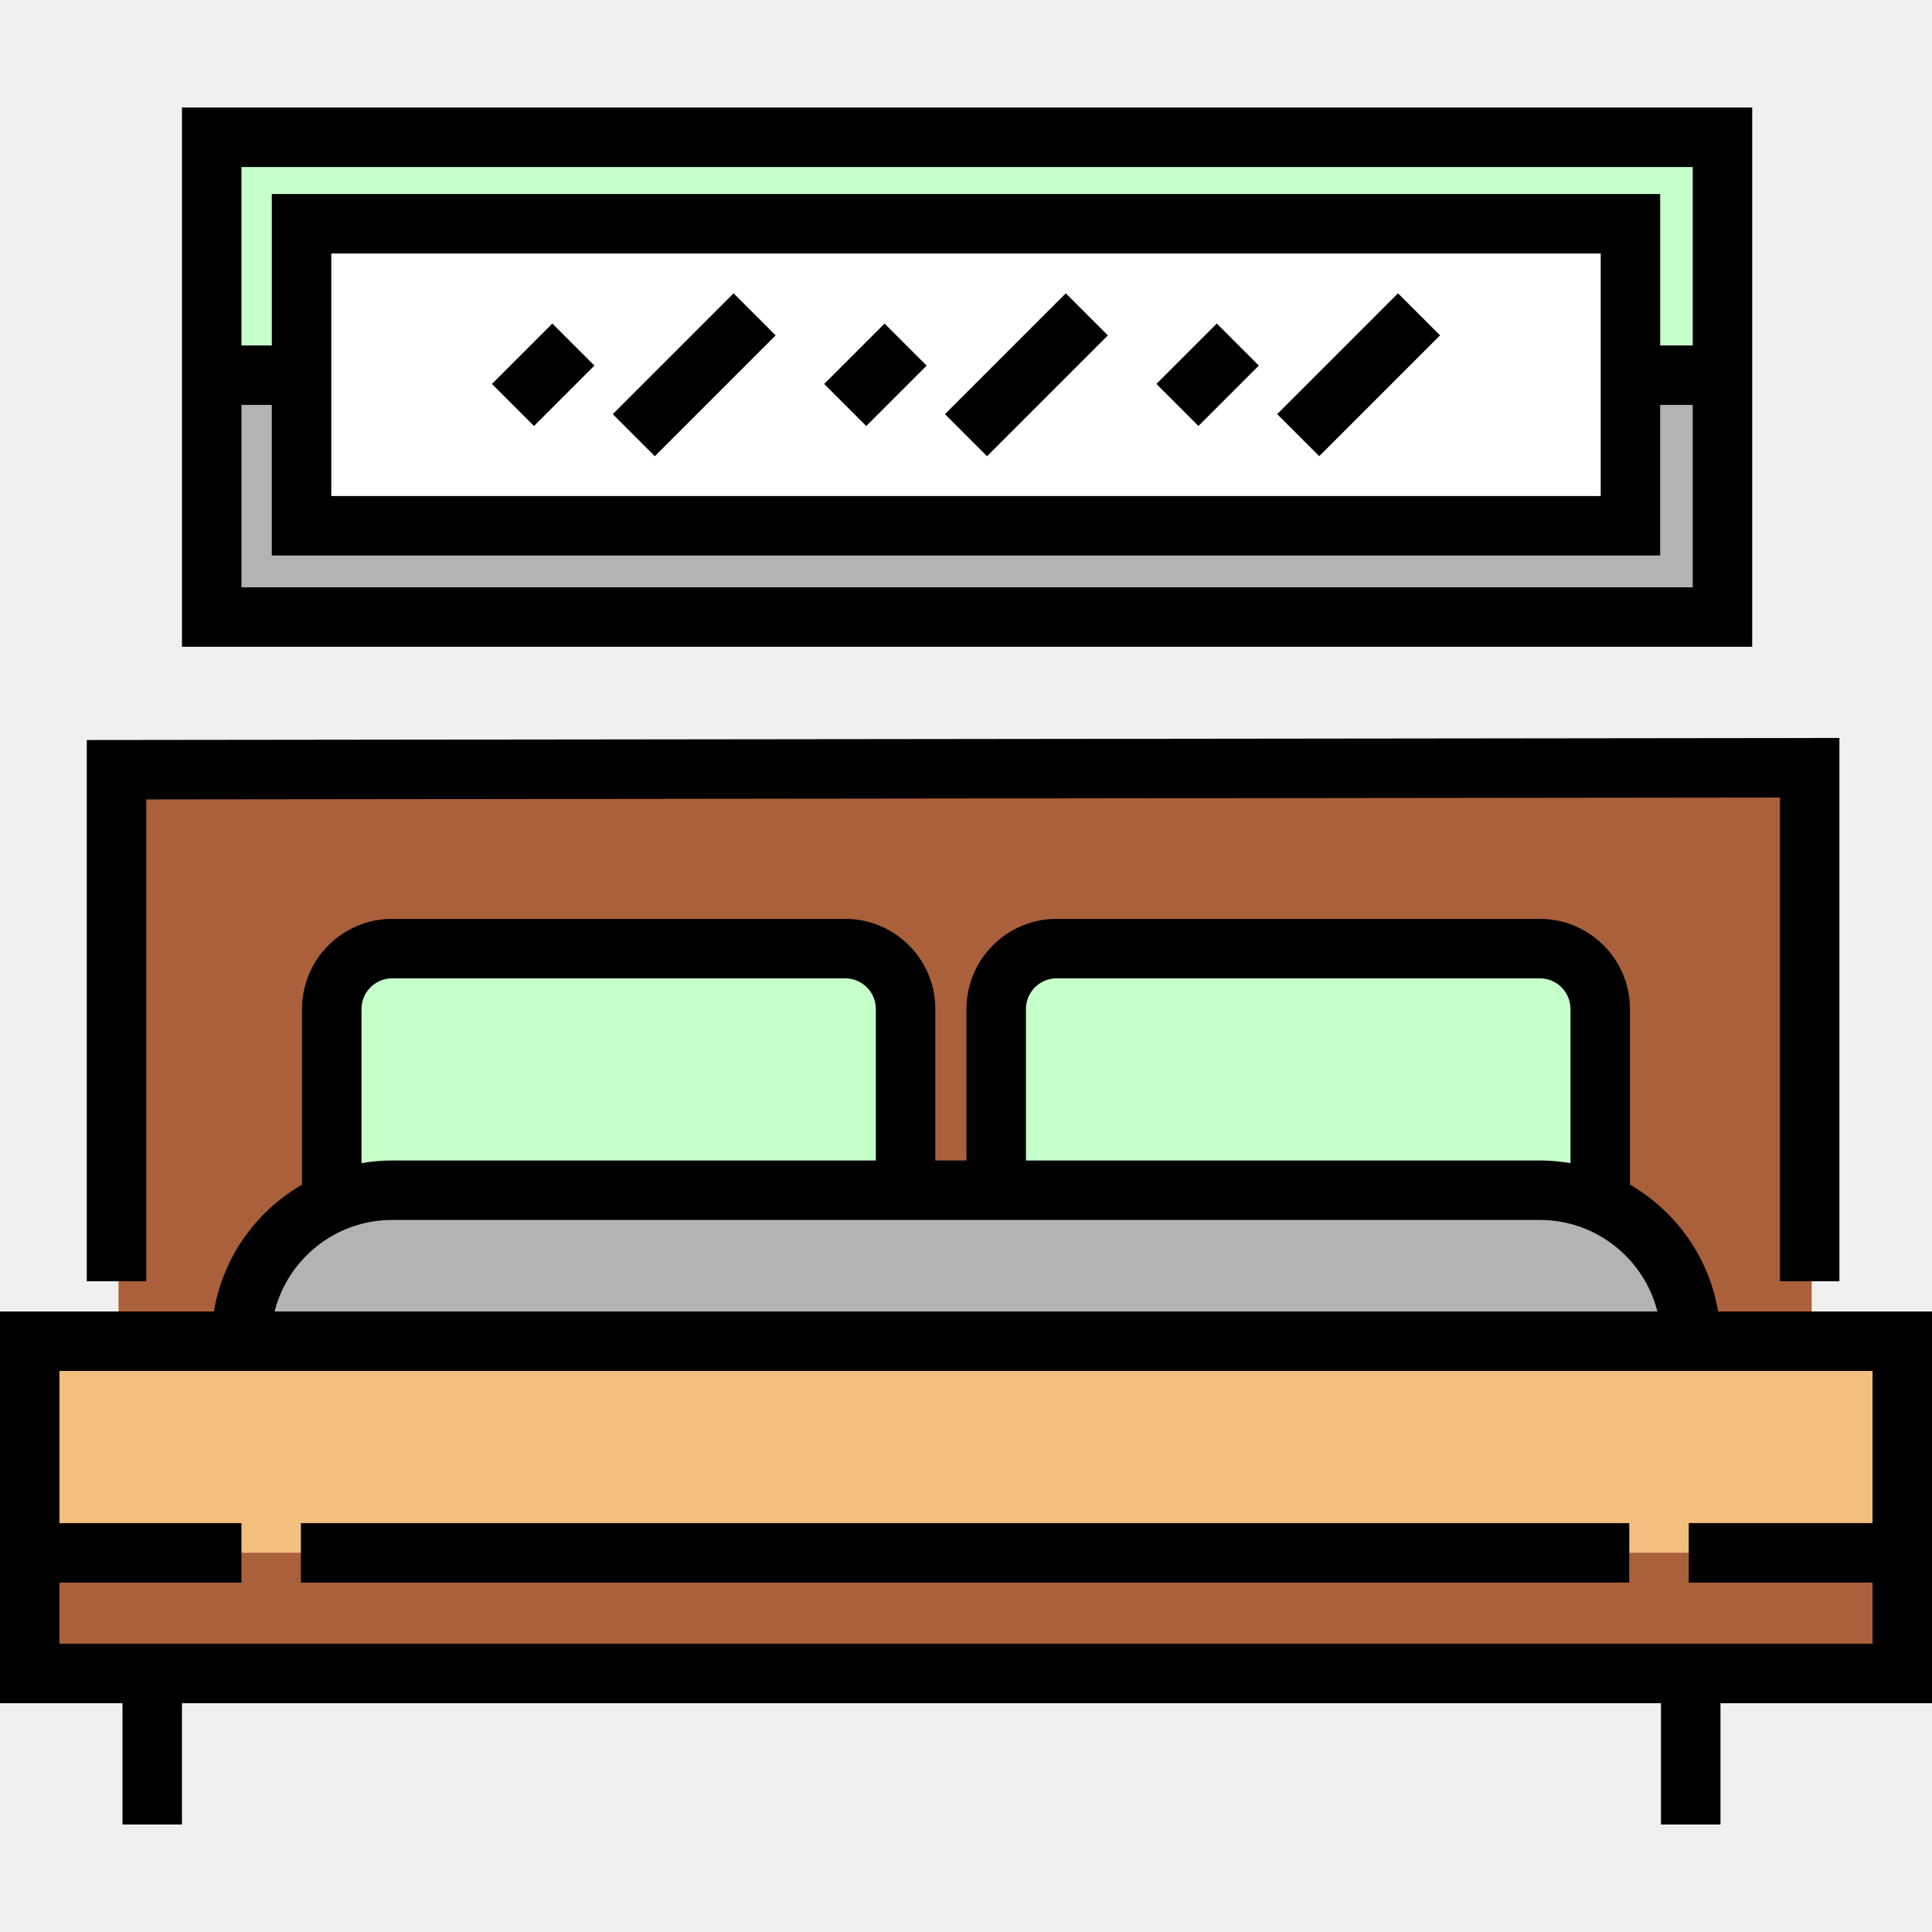
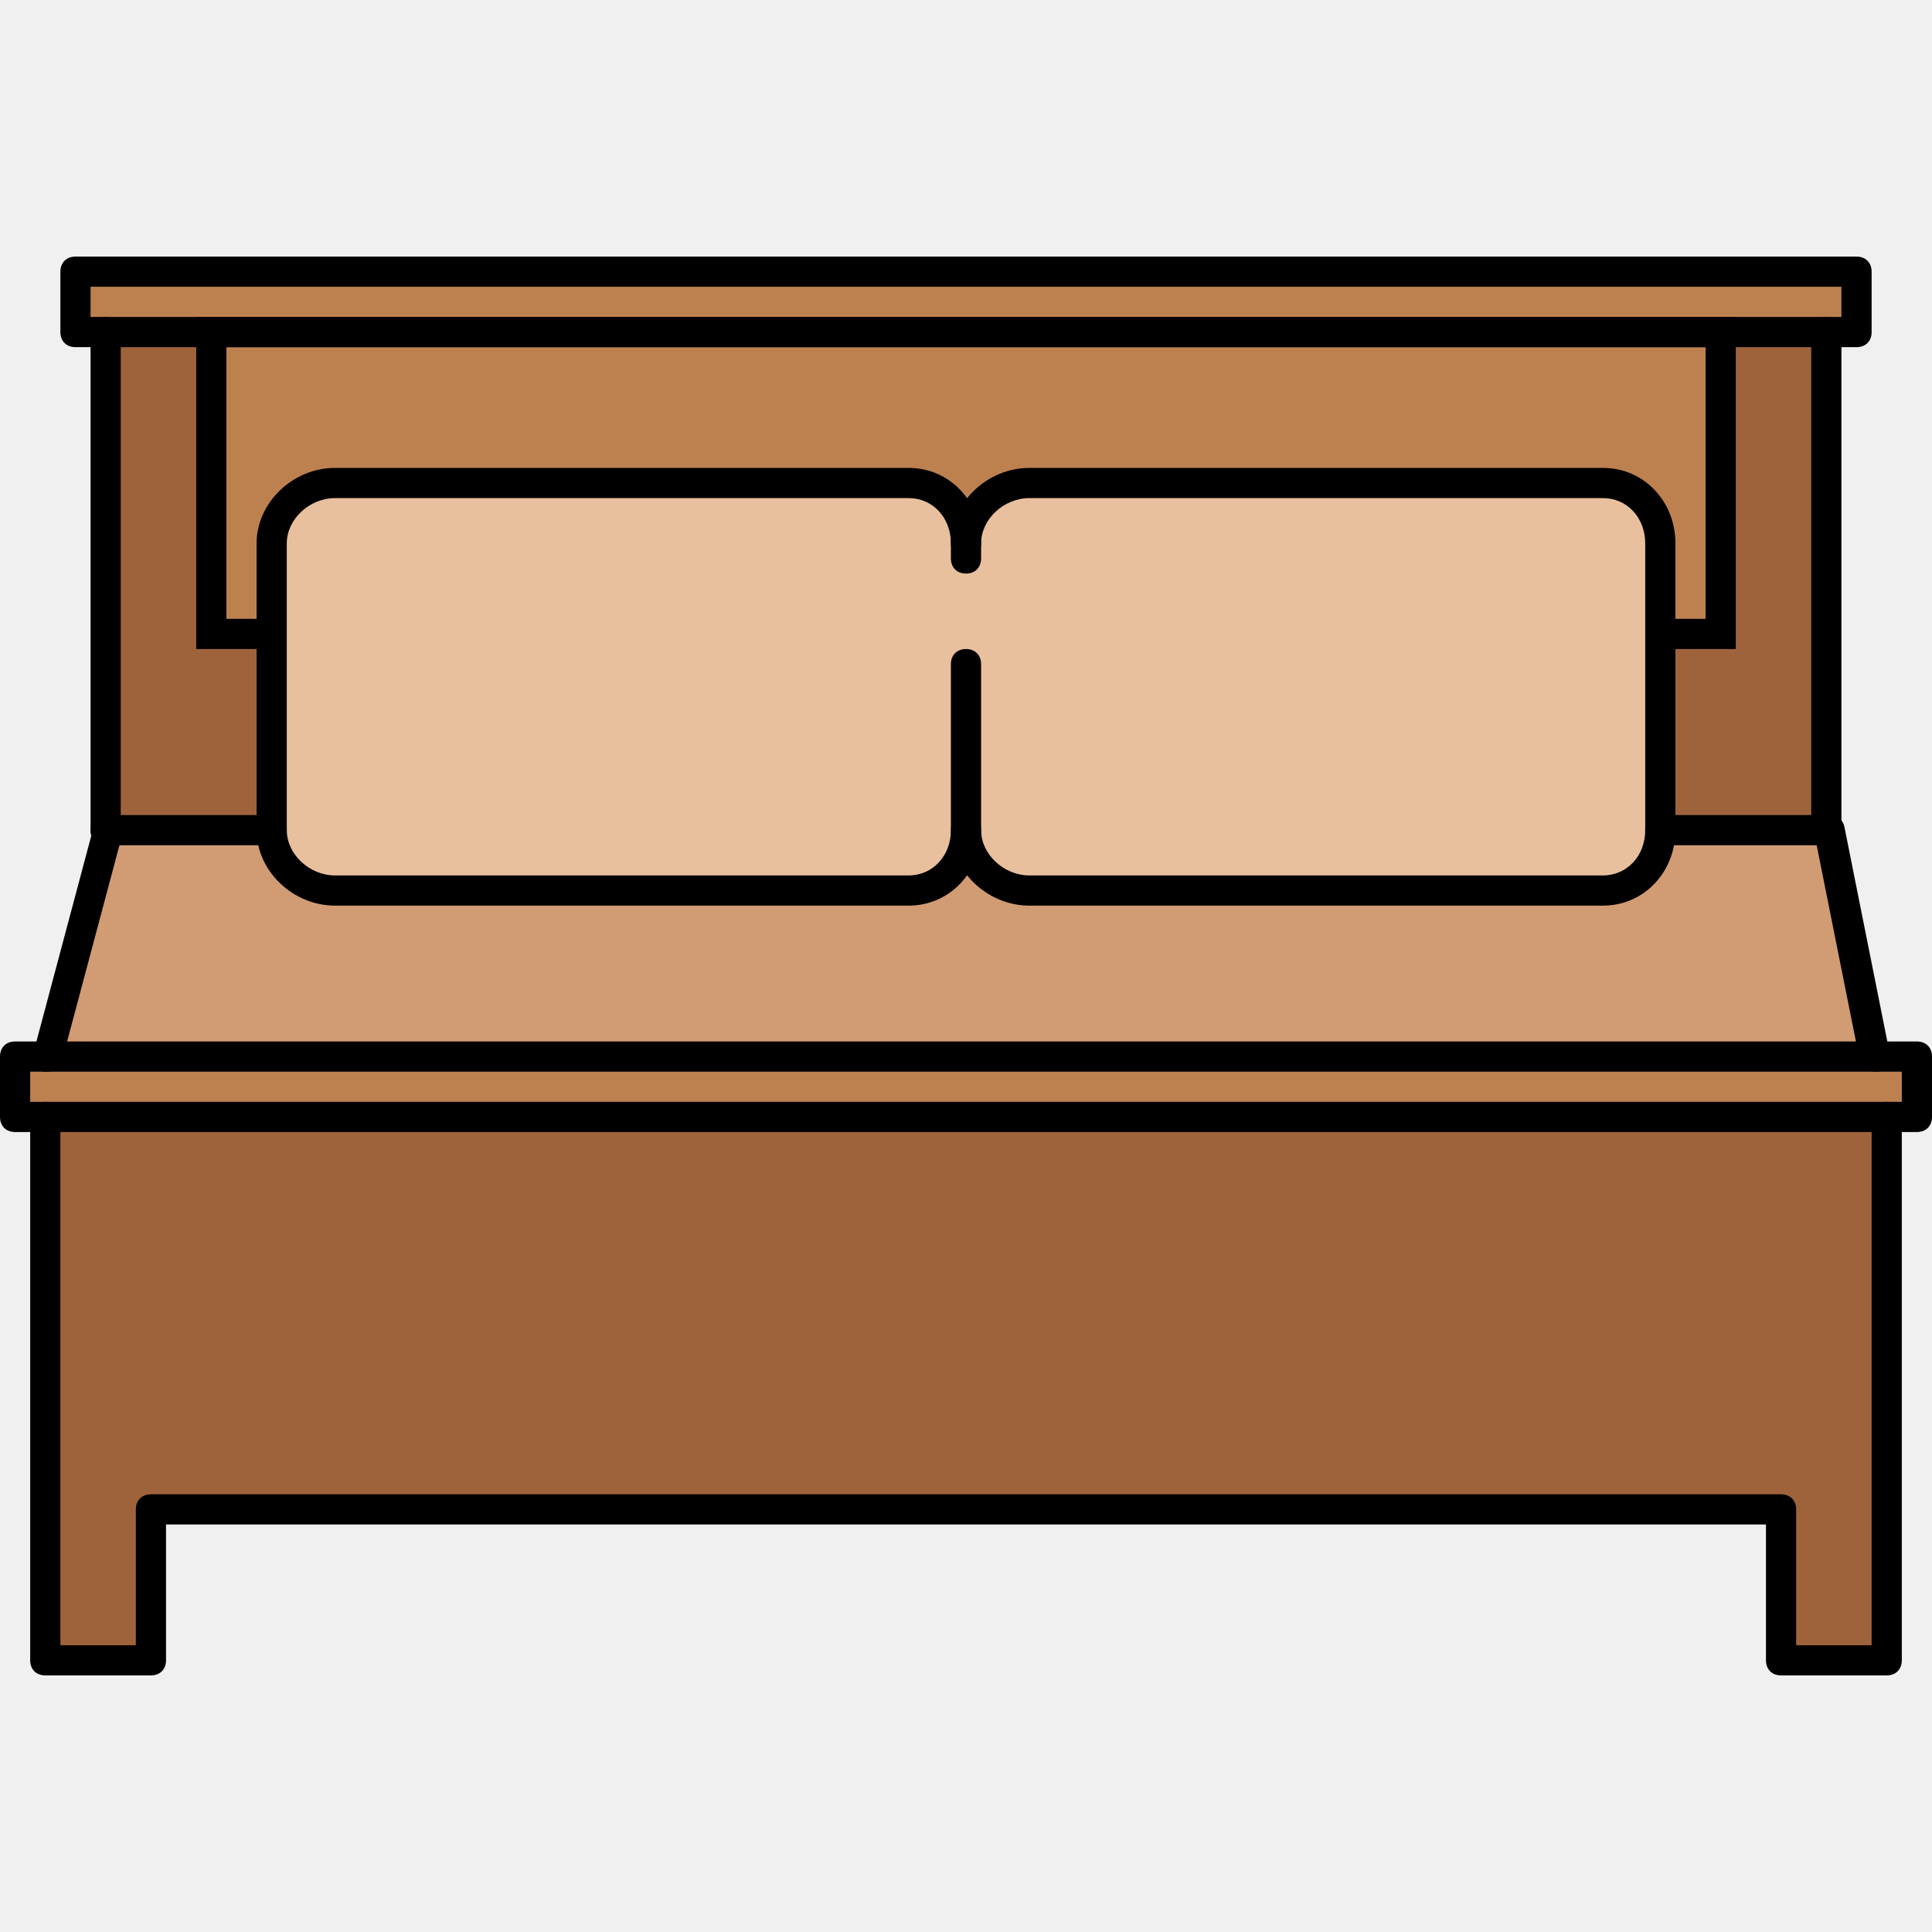
- <svg xmlns="http://www.w3.org/2000/svg" version="1.1" id="Layer_1" x="0px" y="0px" viewBox="0 0 512.001 512.001" style="enable-background:new 0 0 512.001 512.001;" xml:space="preserve">
-   <rect x="79.916" y="59.298" style="fill:#FFFFFF;" width="352.165" height="80.042" />
-   <polygon style="fill:#C5FFCA;" points="55.577,34.8 55.577,99.952 79.746,99.952 79.746,58.969 431.774,58.969 431.774,99.952   456.994,99.952 456.994,34.8 " />
-   <polygon style="fill:#B3B3B3;" points="431.774,99.952 431.774,138.832 79.746,138.832 79.746,99.952 55.577,99.952 55.577,163.002   456.994,163.002 456.994,99.952 " />
-   <polyline style="fill:#AA603B;" points="31.408,356.354 31.408,203.984 480.113,203.984 480.113,356.354 " />
-   <path style="fill:#B3B3B3;" d="M63.908,355.439L63.908,355.439c0-22.102,17.917-40.019,40.019-40.019h304.146  c22.102,0,40.019,17.918,40.019,40.019l0,0" />
-   <rect x="7.881" y="411.463" style="fill:#AA603B;" width="496.233" height="32.016" />
-   <rect x="7.881" y="355.443" style="fill:#F2BF7E;" width="496.233" height="56.03" />
-   <rect x="79.746" y="403.645" width="352.028" height="15.762" />
-   <polygon points="487.468,339.541 471.706,339.541 471.706,211.349 38.764,211.856 38.764,339.541 23.002,339.541 23.002,196.112   487.468,195.568 " />
-   <g>
-     <path style="fill:#C5FFCA;" d="M87.92,315.42v-48.023c0-8.841,7.167-16.007,16.007-16.007h120.057   c8.841,0,16.007,7.167,16.007,16.007v48.023" />
-     <path style="fill:#C5FFCA;" d="M264.004,315.42v-48.023c0-8.841,7.167-16.007,16.007-16.007h128.061   c8.841,0,16.007,7.167,16.007,16.007v48.023" />
-   </g>
-   <path d="M512,347.558h-56.687c-2.389-14.364-11.188-26.579-23.352-33.61v-46.551c0-13.172-10.716-23.889-23.889-23.889H280.011  c-13.172,0-23.889,10.716-23.889,23.889v40.142h-8.249v-40.142c0-13.172-10.716-23.889-23.889-23.889H103.926  c-13.172,0-23.887,10.716-23.887,23.889v46.551c-12.164,7.03-20.963,19.246-23.353,33.611H0v103.804h32.459v32.143h15.762v-32.143  h391.96v32.143h15.762v-32.143h56.058V347.558H512z M271.884,267.397c0-4.482,3.645-8.126,8.126-8.126h128.061  c4.482,0,8.126,3.645,8.126,8.126v40.846c-2.644-0.454-5.355-0.704-8.126-0.704H271.884V267.397z M95.801,267.397  c0-4.482,3.645-8.126,8.125-8.126h120.058c4.482,0,8.126,3.645,8.126,8.126v40.142H103.926c-2.77,0-5.482,0.25-8.125,0.703V267.397z   M103.926,323.301h304.147c15.002,0,27.633,10.334,31.156,24.256H72.77C76.293,333.635,88.924,323.301,103.926,323.301z   M15.762,435.599v-16.195h48.222v-15.762H15.762V363.32h480.475v40.321h-48.702v15.762h48.702v16.195H15.762z" />
-   <path d="M48.222,28.495v142.913H464.35V28.495C464.35,28.495,48.222,28.495,48.222,28.495z M448.588,44.258v47.287h-8.622V51.416  H72.034v40.13h-8.05V44.259h384.604V44.258z M424.203,67.178v64.276H87.797V67.178H424.203z M63.984,155.646v-48.338h8.05v39.909  h367.931v-39.909h8.622v48.338H63.984z" />
-   <rect x="136.061" y="87.993" transform="matrix(-0.7071 -0.7071 0.7071 -0.7071 175.5008 271.3177)" width="15.762" height="22.638" />
-   <rect x="176.09" y="76.676" transform="matrix(-0.7071 -0.7071 0.7071 -0.7071 243.8305 299.6302)" width="15.762" height="45.28" />
-   <rect x="224.108" y="88.001" transform="matrix(-0.7071 -0.7071 0.7071 -0.7071 325.8002 333.5904)" width="15.762" height="22.638" />
-   <rect x="264.129" y="76.677" transform="matrix(-0.7071 -0.7071 0.7071 -0.7071 394.1226 361.885)" width="15.762" height="45.28" />
-   <rect x="312.147" y="87.991" transform="matrix(-0.7071 -0.7071 0.7071 -0.7071 476.0997 395.8271)" width="15.762" height="22.638" />
-   <rect x="352.168" y="76.668" transform="matrix(-0.7071 -0.7071 0.7071 -0.7071 544.422 424.1218)" width="15.762" height="45.28" />
+ <svg xmlns="http://www.w3.org/2000/svg" version="1.1" id="Layer_1" x="0px" y="0px" viewBox="0 0 128 128" style="enable-background:new 0 0 128 128;" xml:space="preserve">
+   <polygon style="fill:#BD8150;" points="124.2,70 127,70 127,74 125,74 10,74 3,74 1,74 1,70 3.2,70 " />
+   <polygon style="fill:#9F633C;" points="125,100 125,110 118,110 118,100 10,100 10,110 3,110 3,100 3,74 10,74 125,74 " />
+   <polygon style="fill:#BD8150;" points="123,18 123,22 121,22 114,22 14,22 7,22 5,22 5,18 " />
+   <polygon style="fill:#9F633C;" points="121,22 121,54.2 110,54.2 110,42 114,42 114,22 " />
+   <path style="fill:#E8C09E;" d="M106.2,32h-38C66,32,64,33.8,64,36v1v5v2v10.2V55c0,2.2,2,4,4.2,4h38c2.2,0,3.8-1.8,3.8-4v-0.8V42v-6  C110,33.8,108.4,32,106.2,32z" />
+   <path style="fill:#BD8150;" d="M68.2,32C66,32,64,33.8,64,36c0-2.2-1.6-4-3.8-4h-38C20,32,18,33.8,18,36v6h-4V22h100v20h-4v-6  c0-2.2-1.6-4-3.8-4H68.2z" />
+   <path style="fill:#D19C74;" d="M64,55c0,2.2,2,4,4.2,4h38c2.2,0,3.8-1.8,3.8-4h11l3.2,15H3.2l4-15H18c0,2.2,2,4,4.2,4h38  C62.4,59,64,57.2,64,55z" />
+   <path style="fill:#E8C09E;" d="M60.2,32h-38C20,32,18,33.8,18,36v6v12.2V55c0,2.2,2,4,4.2,4h38c2.2,0,3.8-1.8,3.8-4v-0.8V44v-2v-5  v-1C64,33.8,62.4,32,60.2,32z" />
+   <polygon style="fill:#9F633C;" points="18,42 18,54.2 7,54.2 7,22 14,22 14,42 " />
+   <polygon points="115,43 110.7,43 110.7,41 113,41 113,23 15,23 15,41 17.1,41 17.1,43 13,43 13,21 115,21 " />
+   <path d="M125,111h-7c-0.6,0-1-0.4-1-1v-9H11v9c0,0.6-0.4,1-1,1H3c-0.6,0-1-0.4-1-1V74c0-0.6,0.4-1,1-1s1,0.4,1,1v35h5v-9  c0-0.6,0.4-1,1-1h108c0.6,0,1,0.4,1,1v9h5V74c0-0.6,0.4-1,1-1s1,0.4,1,1v36C126,110.6,125.6,111,125,111z" />
+   <path d="M3.2,71c-0.1,0-0.2,0-0.3,0c-0.5-0.1-0.9-0.7-0.7-1.2l4-15c0.1-0.5,0.7-0.9,1.2-0.7c0.5,0.1,0.9,0.7,0.7,1.2l-4,15  C4,70.7,3.6,71,3.2,71z" />
+   <path d="M124.2,71c-0.5,0-0.9-0.3-1-0.8l-3-15c-0.1-0.5,0.2-1.1,0.8-1.2c0.5-0.1,1.1,0.2,1.2,0.8l3,15c0.1,0.5-0.2,1.1-0.8,1.2  C124.3,71,124.2,71,124.2,71z" />
+   <path d="M121,56h-11c-0.6,0-1-0.4-1-1s0.4-1,1-1h11c0.6,0,1,0.4,1,1S121.6,56,121,56z" />
+   <path d="M18,56H7c-0.6,0-1-0.4-1-1s0.4-1,1-1h11c0.6,0,1,0.4,1,1S18.6,56,18,56z" />
+   <path d="M127,75H1c-0.6,0-1-0.4-1-1v-4c0-0.6,0.4-1,1-1h126c0.6,0,1,0.4,1,1v4C128,74.6,127.6,75,127,75z M2,73h124v-2H2V73z" />
+   <path d="M121,56c-0.6,0-1-0.4-1-1V22c0-0.6,0.4-1,1-1s1,0.4,1,1v33C122,55.6,121.6,56,121,56z" />
+   <path d="M7,56c-0.6,0-1-0.4-1-1V22c0-0.6,0.4-1,1-1s1,0.4,1,1v33C8,55.6,7.6,56,7,56z" />
+   <path d="M123,23H5c-0.6,0-1-0.4-1-1v-4c0-0.6,0.4-1,1-1h118c0.6,0,1,0.4,1,1v4C124,22.6,123.6,23,123,23z M6,21h116v-2H6V21z" />
+   <path d="M106.2,60h-38c-2.8,0-5.2-2.3-5.2-5c0-0.6,0.4-1,1-1s1,0.4,1,1c0,1.6,1.5,3,3.2,3h38c1.6,0,2.8-1.3,2.8-3V36  c0-1.7-1.2-3-2.8-3h-38c-1.7,0-3.2,1.4-3.2,3c0,0.6-0.4,1-1,1s-1-0.4-1-1c0-2.7,2.4-5,5.2-5h38c2.7,0,4.8,2.2,4.8,5v19  C111,57.8,108.9,60,106.2,60z" />
+   <path d="M60.2,60h-38c-2.8,0-5.2-2.3-5.2-5V36c0-2.7,2.4-5,5.2-5h38c2.7,0,4.8,2.2,4.8,5v1c0,0.6-0.4,1-1,1s-1-0.4-1-1v-1  c0-1.7-1.2-3-2.8-3h-38c-1.7,0-3.2,1.4-3.2,3v19c0,1.6,1.5,3,3.2,3h38c1.6,0,2.8-1.3,2.8-3V44c0-0.6,0.4-1,1-1s1,0.4,1,1v11  C65,57.8,62.9,60,60.2,60z" />
  <g>
</g>
  <g>
</g>
  <g>
</g>
  <g>
</g>
  <g>
</g>
  <g>
</g>
  <g>
</g>
  <g>
</g>
  <g>
</g>
  <g>
</g>
  <g>
</g>
  <g>
</g>
  <g>
</g>
  <g>
</g>
  <g>
</g>
</svg>
